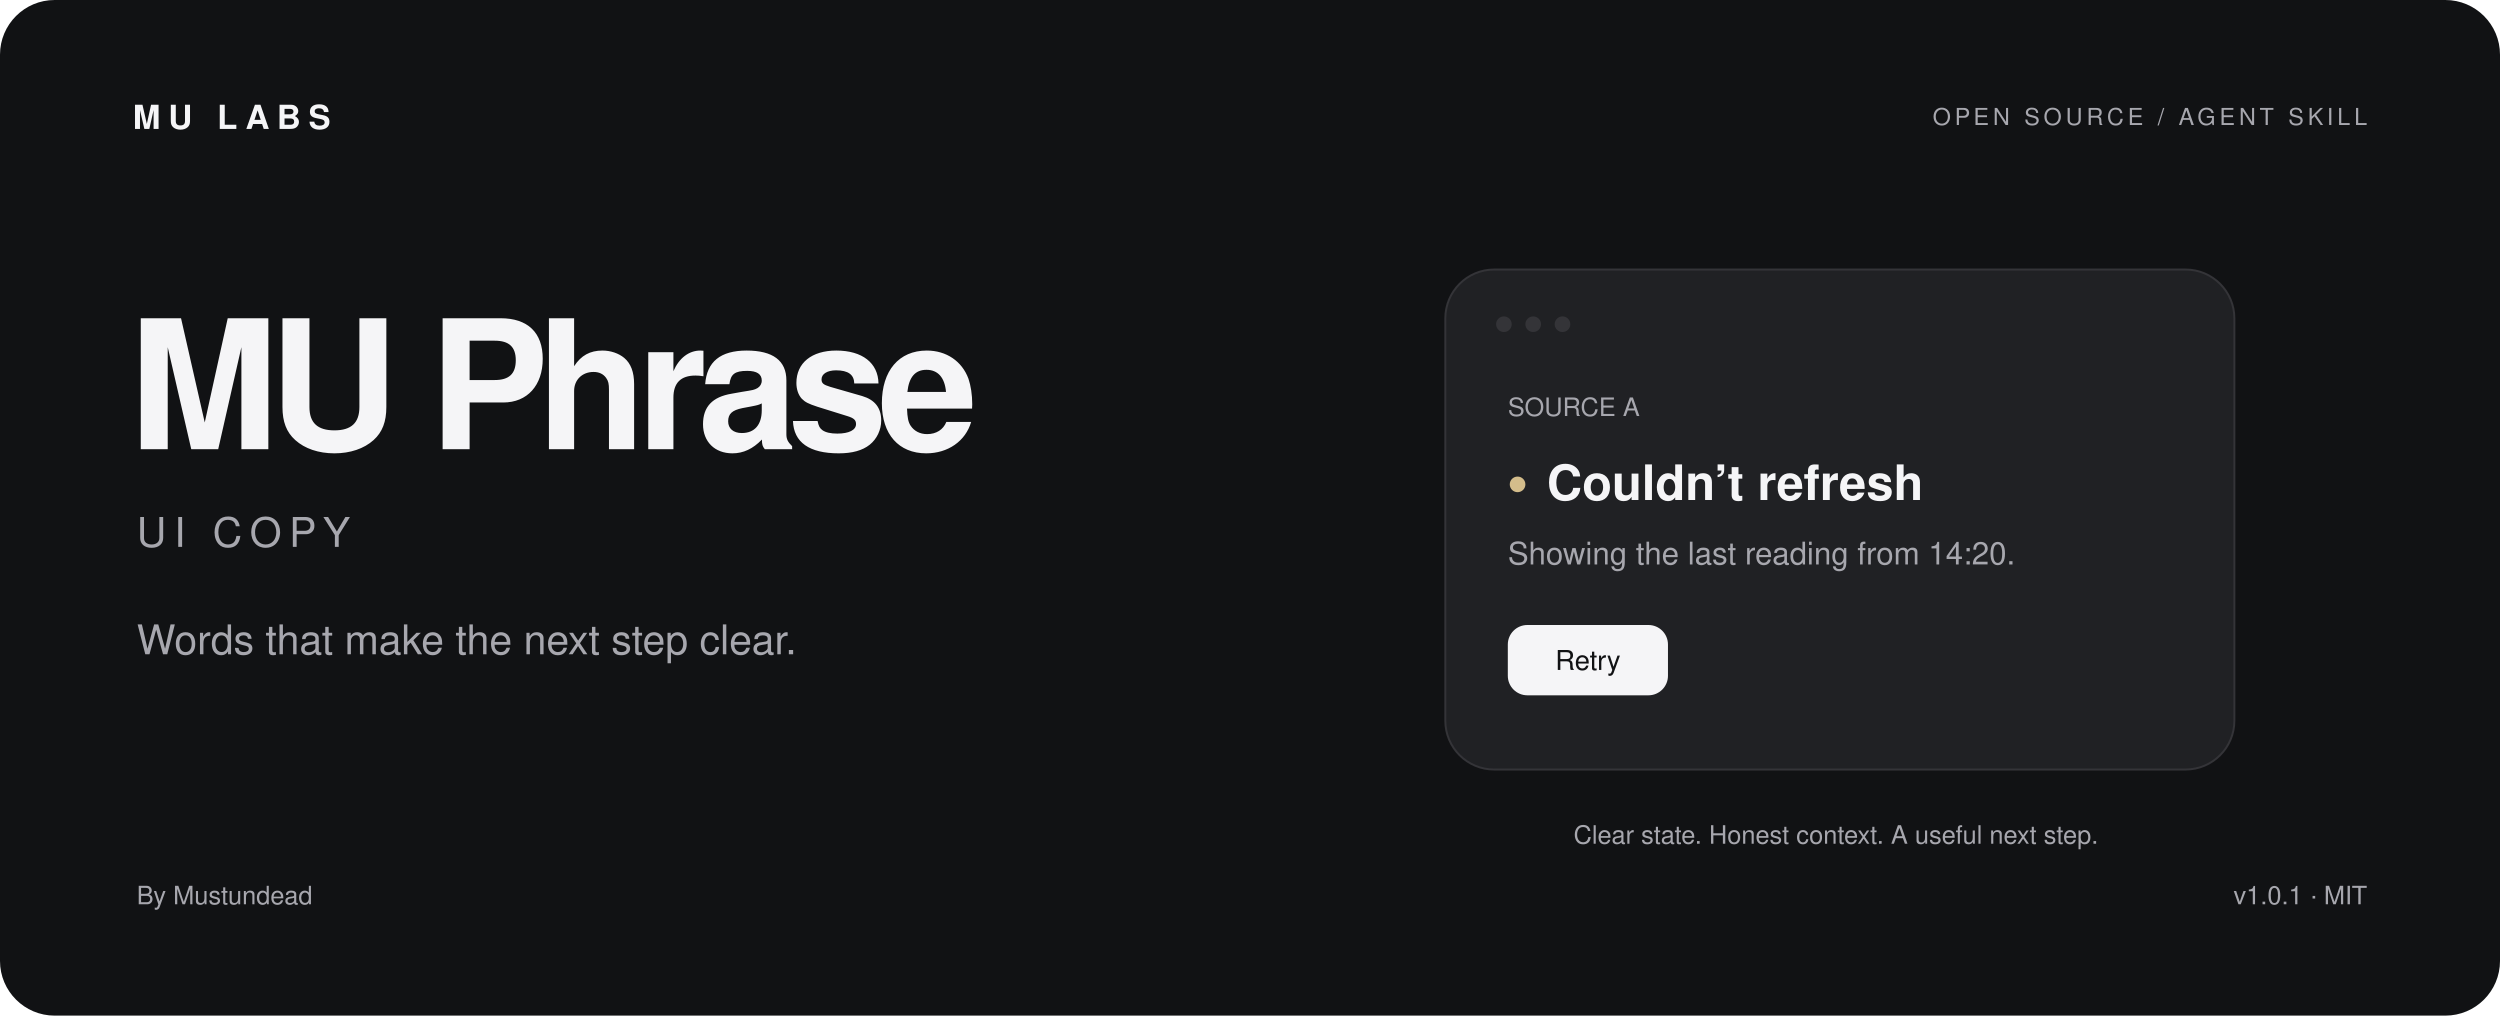
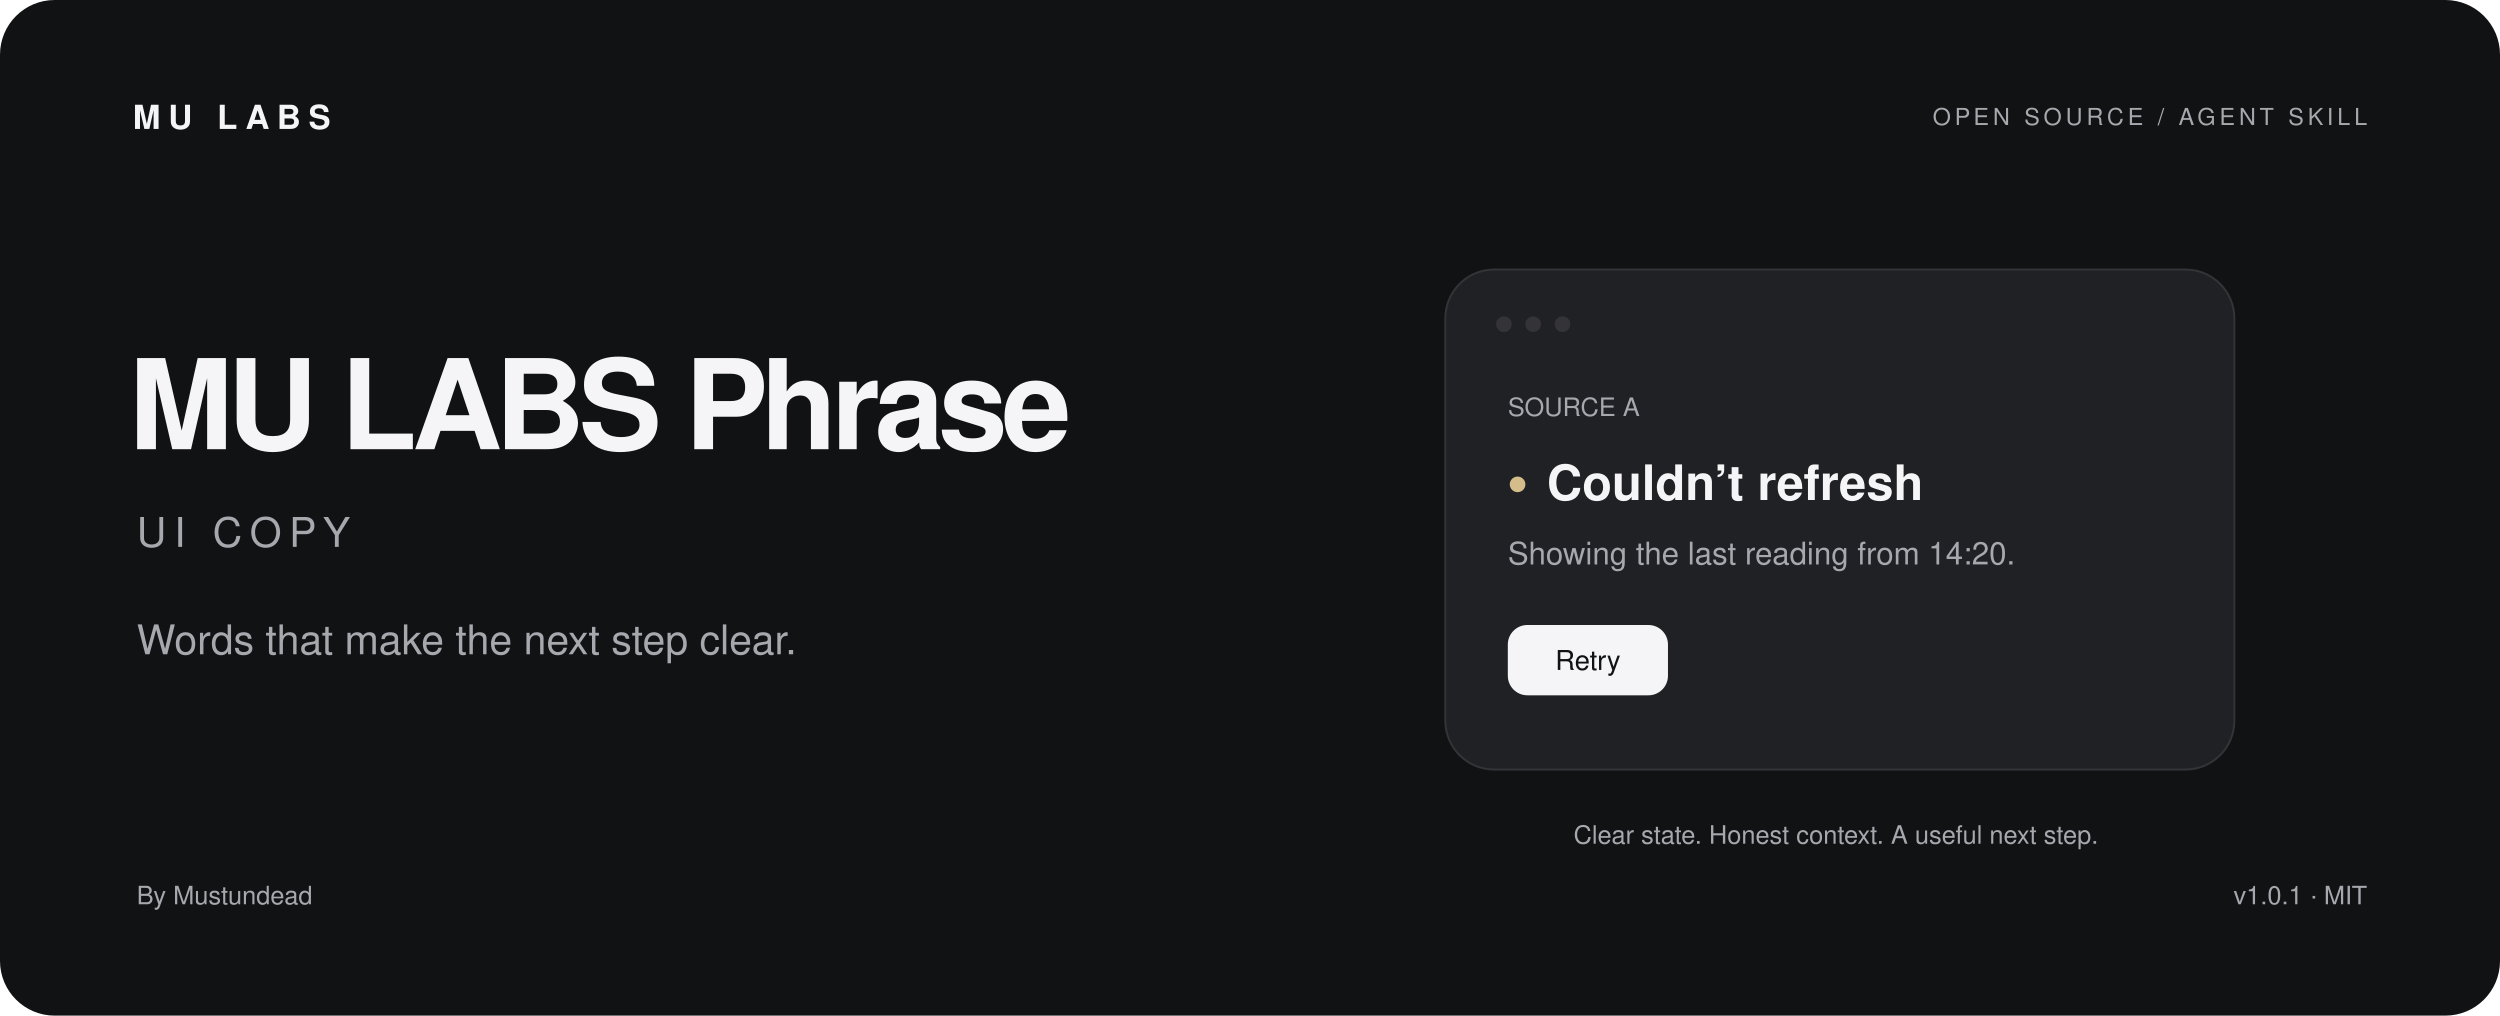
<svg xmlns="http://www.w3.org/2000/svg" width="1280" height="520" viewBox="0 0 1280 520" role="img" aria-labelledby="title desc">
  <rect width="1280" height="520" rx="28" fill="#111214" />
  <g font-family="-apple-system,BlinkMacSystemFont,Segoe UI,Helvetica,Arial,sans-serif">
    <text x="68" y="66" font-size="17" font-weight="600" letter-spacing="4" fill="#f5f5f7">MU LABS</text>
    <text x="1212" y="64" text-anchor="end" font-size="12" letter-spacing="2" fill="#a7a7ae">OPEN SOURCE / AGENT SKILL</text>
-     <text x="66" y="230" font-size="92" letter-spacing="-5" font-weight="600" fill="#f5f5f7">MU Phrase</text>
+     <text x="66" y="230" font-size="64" letter-spacing="-3" font-weight="600" fill="#f5f5f7">MU LABS Phrase</text>
    <text x="70" y="280" font-size="21" font-weight="500" letter-spacing="4" fill="#a7a7ae">UI COPY</text>
    <text x="70" y="335" font-size="21" fill="#a7a7ae">Words that make the next step clear.</text>
    <text x="70" y="463" font-size="13" fill="#a7a7ae">By Mustundead</text>
    <text x="1212" y="463" text-anchor="end" font-size="13" fill="#a7a7ae">v1.0.1 · MIT</text>
    <rect x="740" y="138" width="404" height="256" rx="25" fill="#202124" stroke="#343438" />
    <circle cx="770" cy="166" r="4" fill="#343438" />
    <circle cx="785" cy="166" r="4" fill="#343438" />
    <circle cx="800" cy="166" r="4" fill="#343438" />
    <text x="772" y="213" font-size="13" fill="#a7a7ae">SOURCE A</text>
    <circle cx="777" cy="248" r="4" fill="#d4bd8b" />
    <text x="792" y="256" font-size="25" font-weight="600" fill="#f5f5f7">Couldn’t refresh</text>
    <text x="772" y="289" font-size="16" fill="#a7a7ae">Showing the last reading from 14:20.</text>
    <rect x="772" y="320" width="82" height="36" rx="10" fill="#f5f5f7" />
    <text x="813" y="343" text-anchor="middle" font-size="14" font-weight="500" fill="#111214">Retry</text>
    <text x="940" y="432" text-anchor="middle" font-size="13" fill="#a7a7ae">Clear state. Honest context. A useful next step.</text>
  </g>
</svg>
